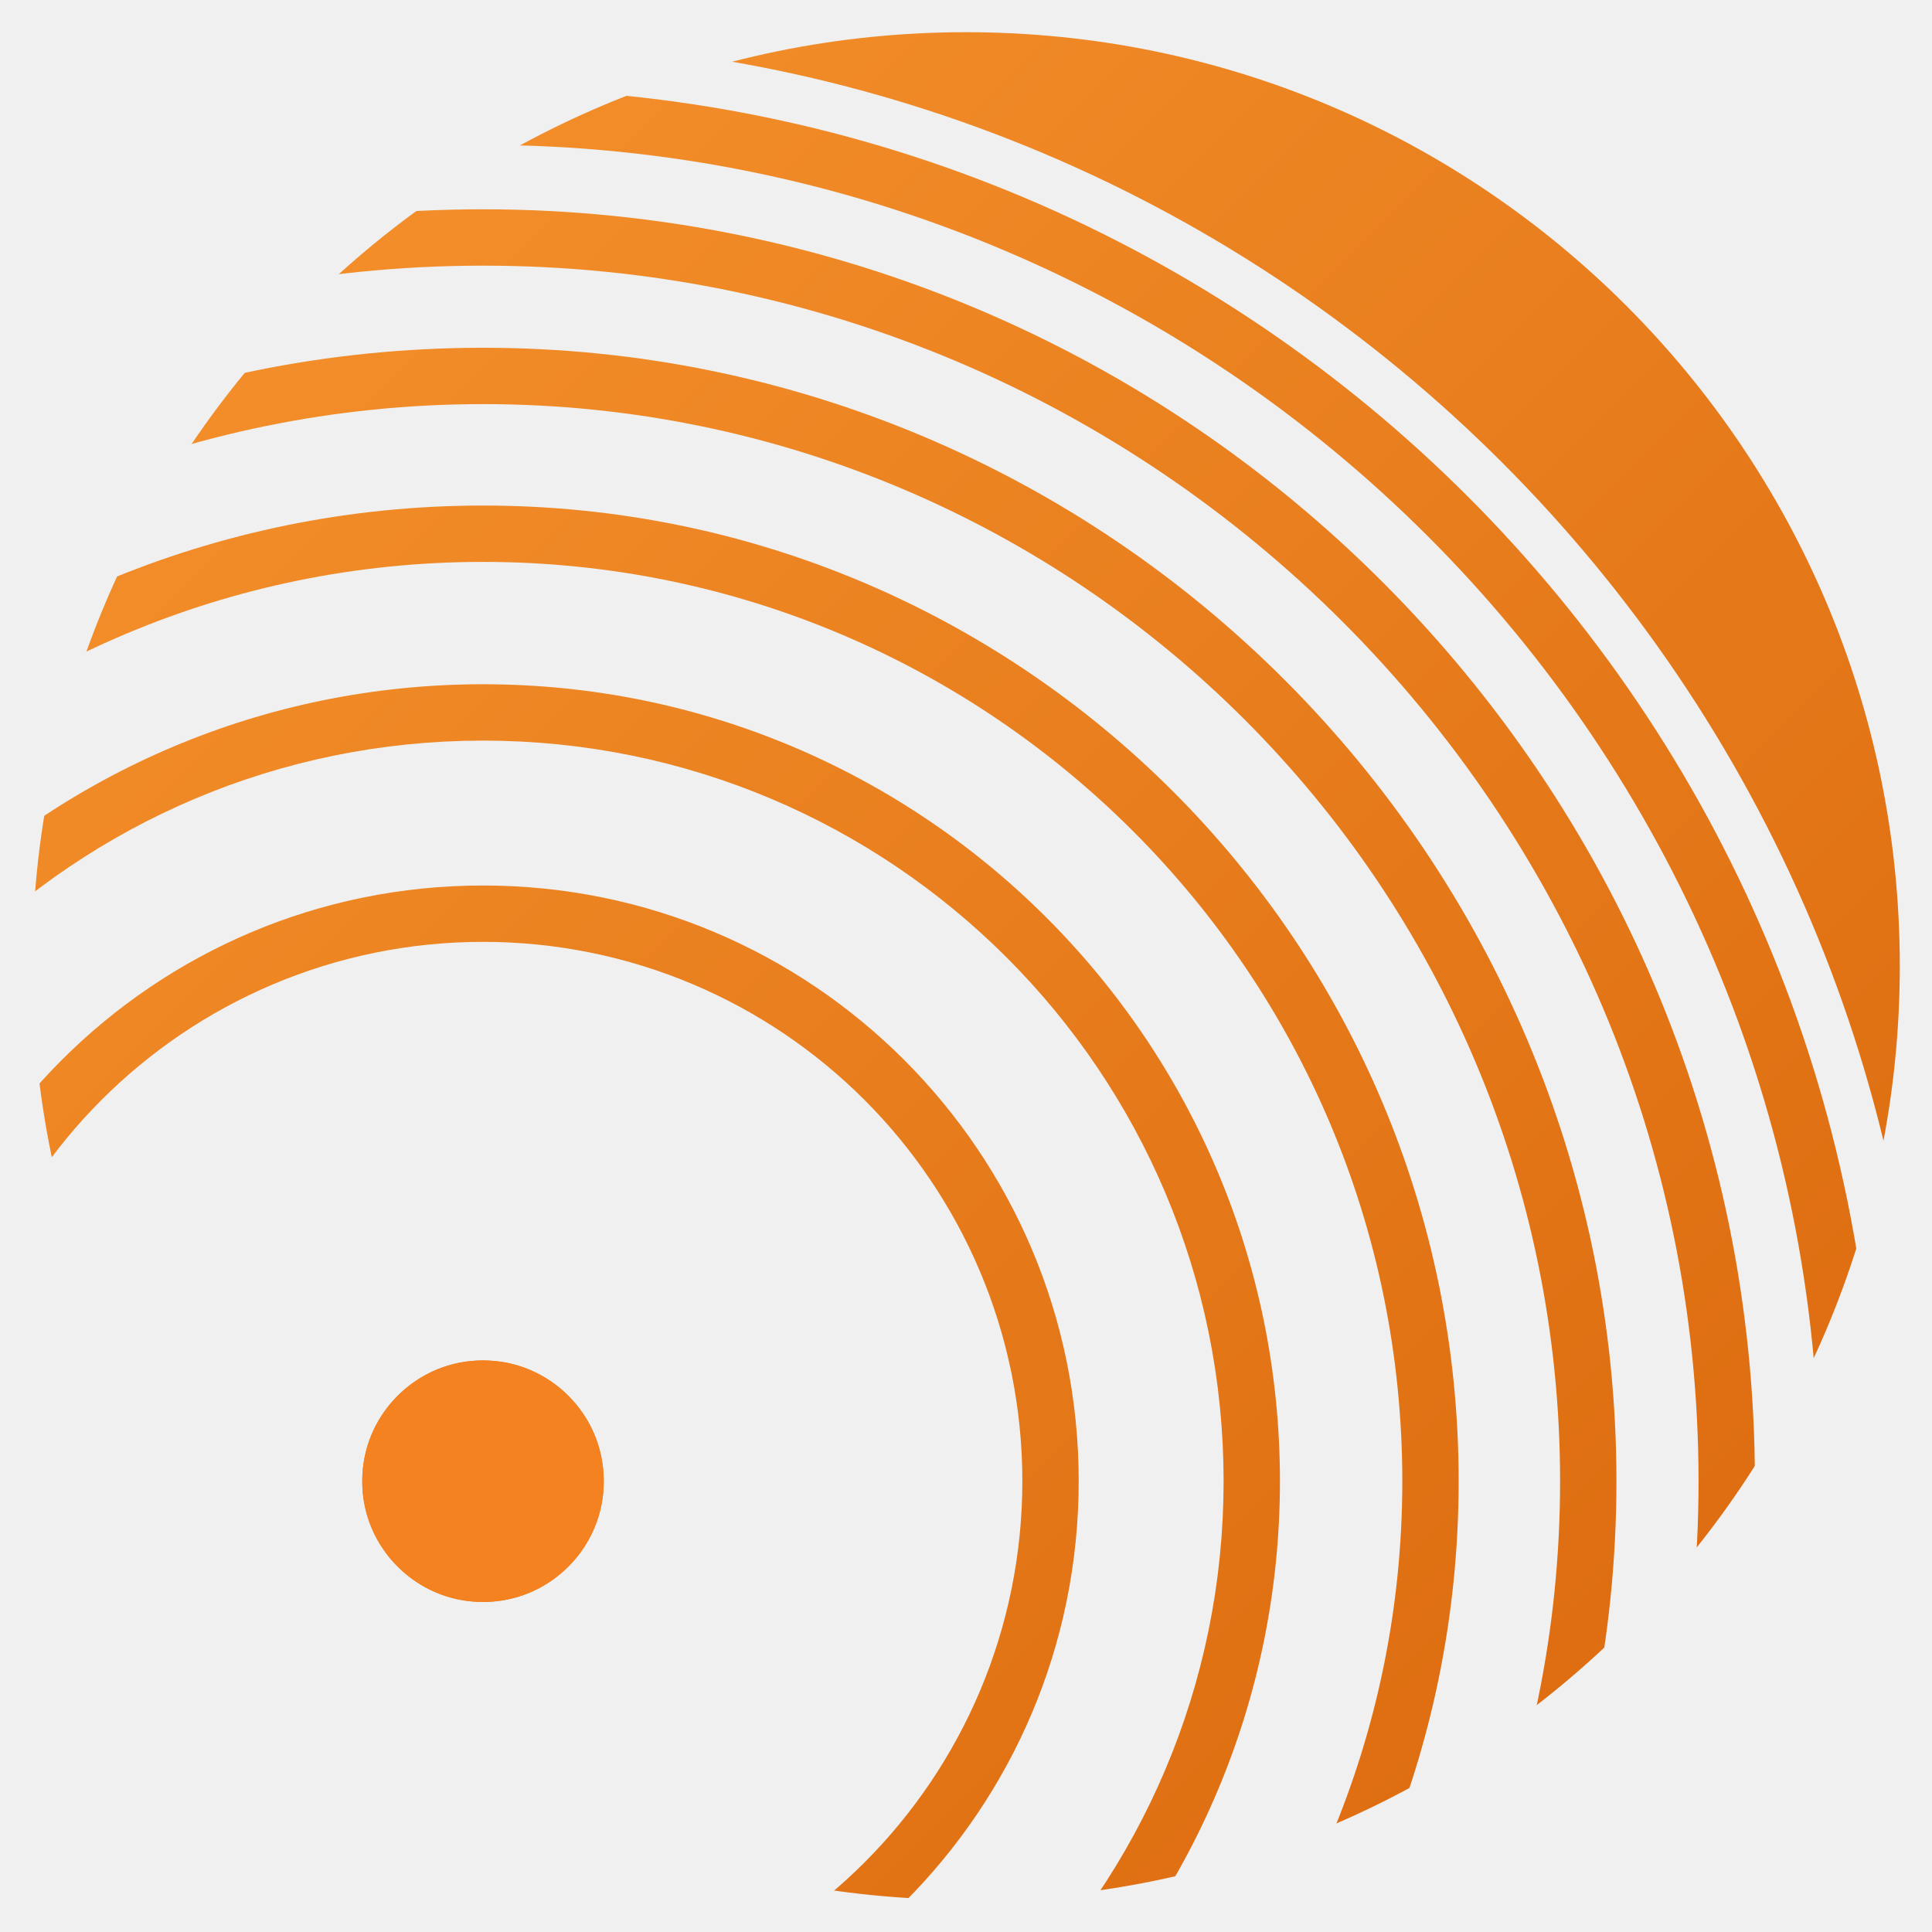
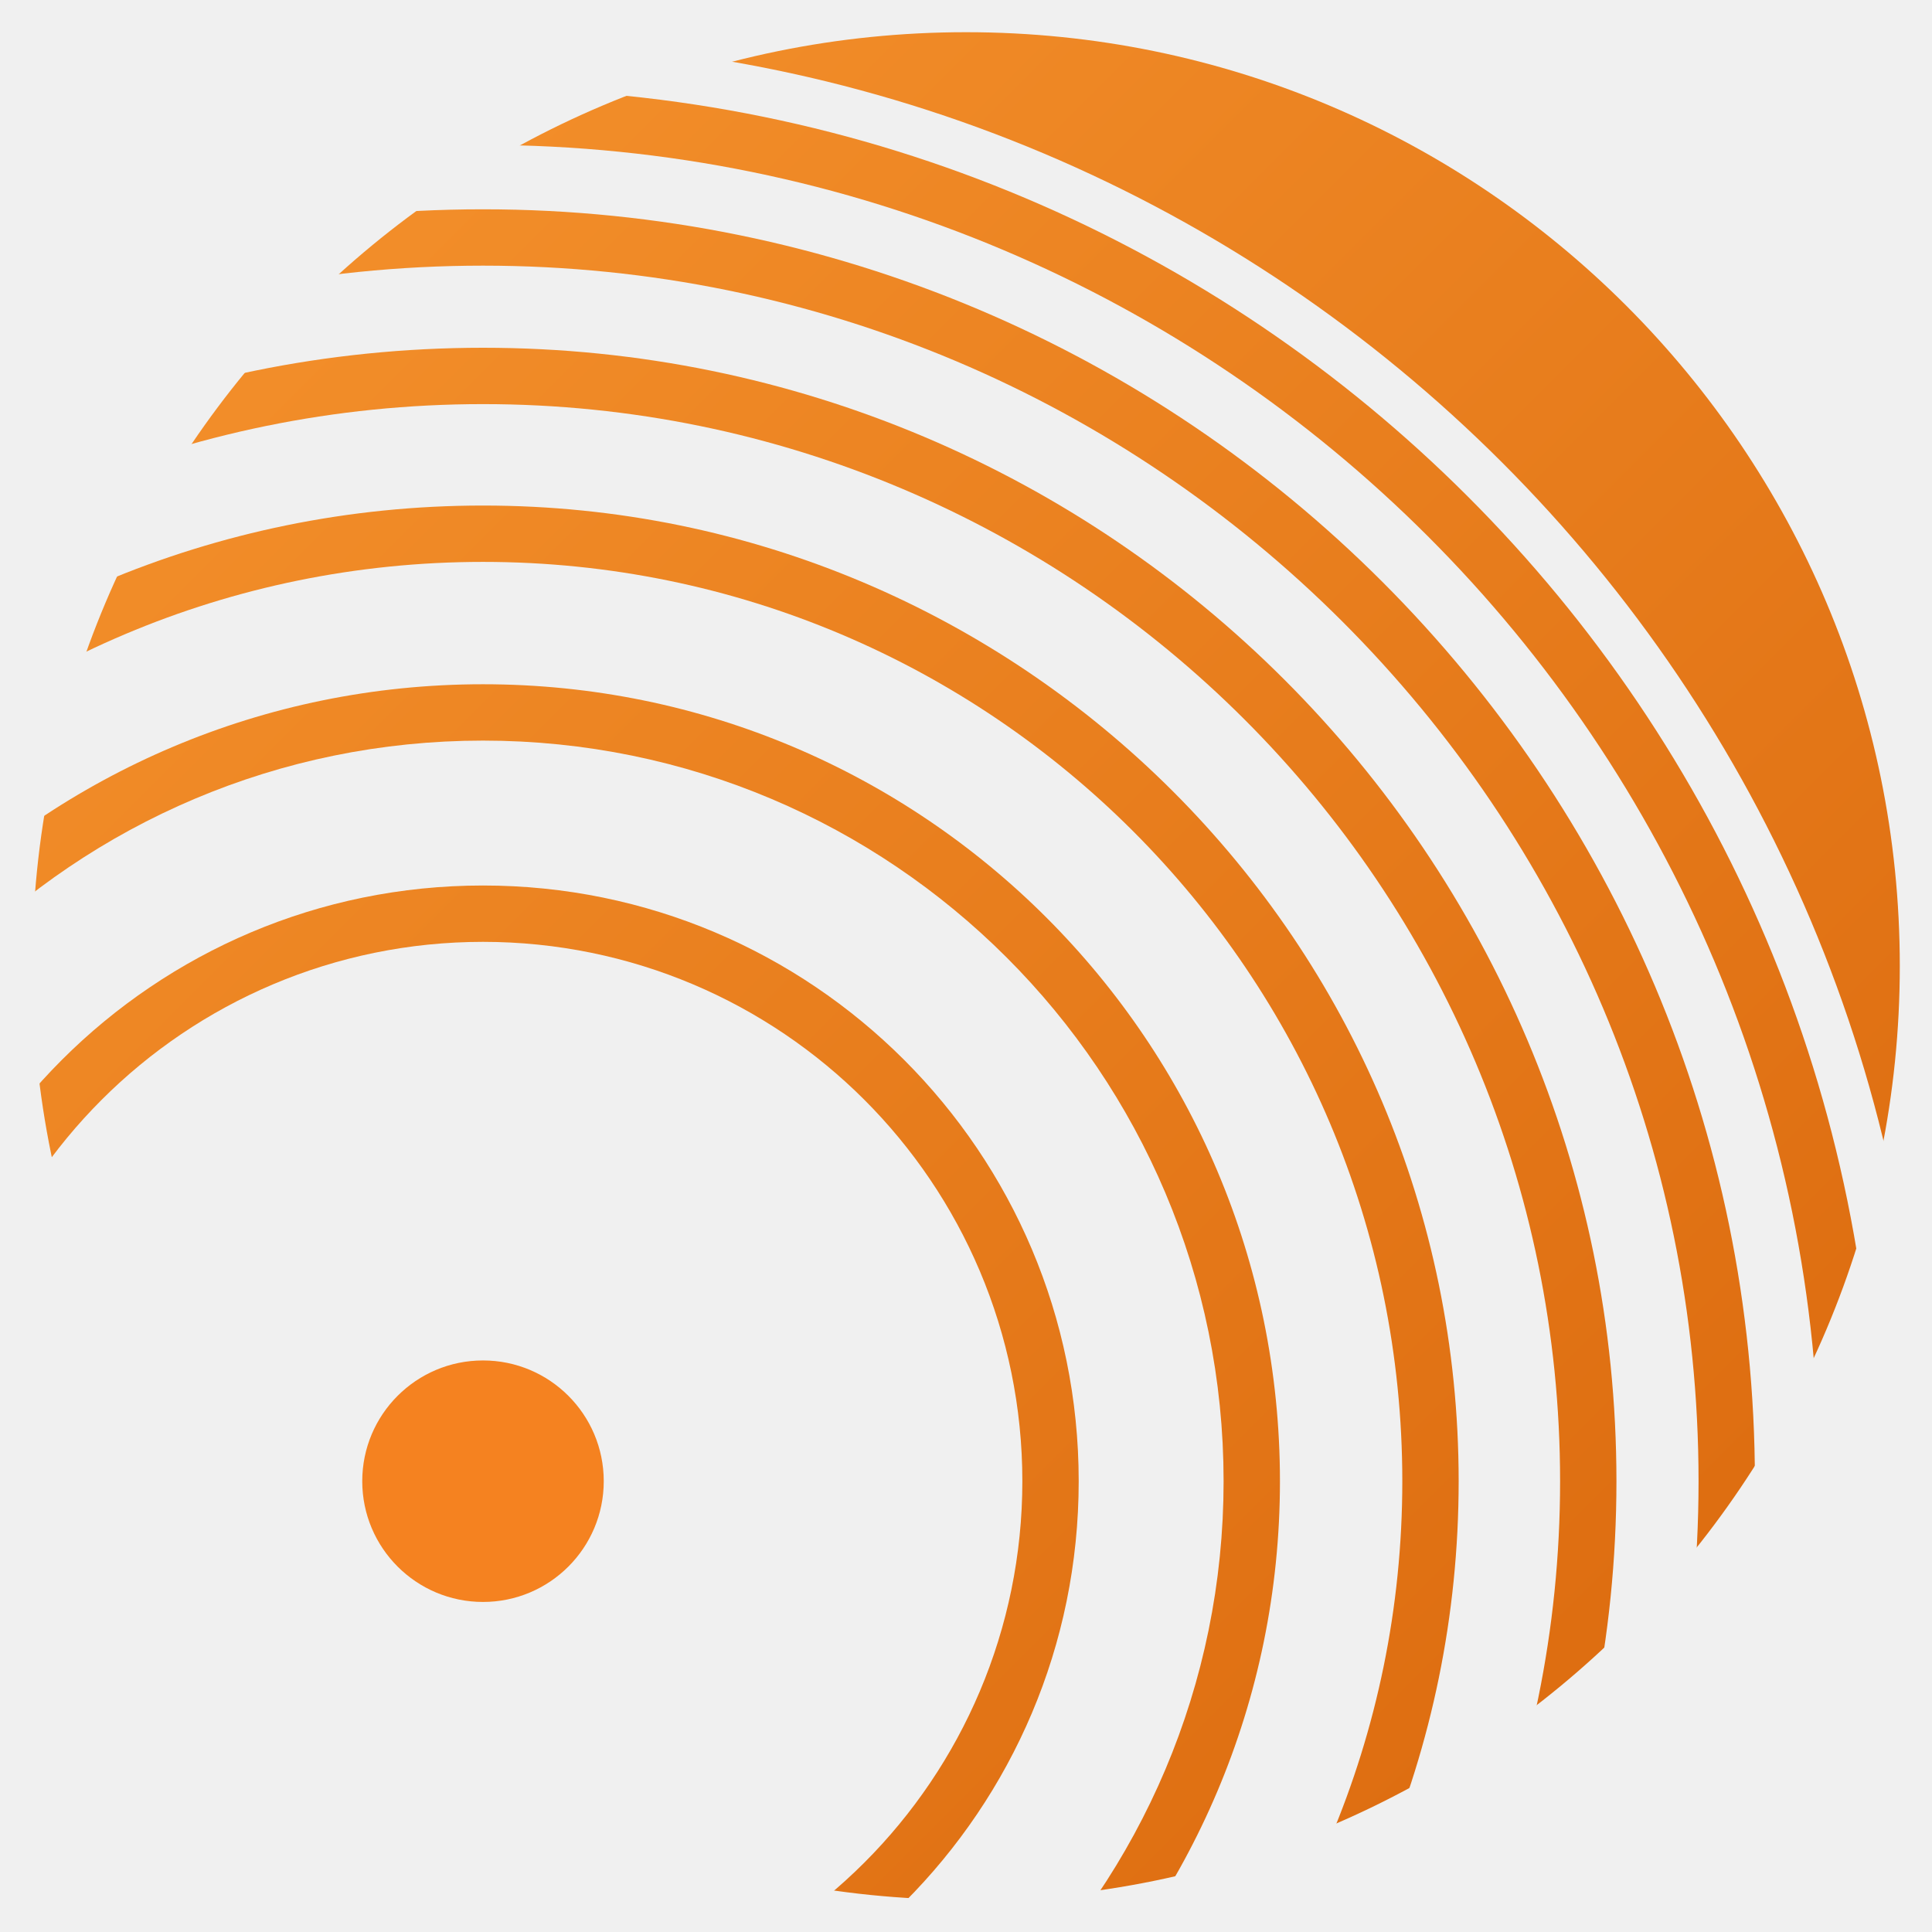
<svg xmlns="http://www.w3.org/2000/svg" viewBox="0 0 120 120" role="img" aria-label="Puls">
  <defs>
    <linearGradient id="bg" x1="0" y1="0" x2="1" y2="1">
      <stop offset="0" stop-color="#f7952f" />
      <stop offset="1" stop-color="#d9660b" />
    </linearGradient>
    <mask id="cut" maskUnits="userSpaceOnUse" x="0" y="0" width="120" height="120">
      <circle cx="60" cy="60" r="58" fill="#fff" />
-       <circle cx="30" cy="92" r="20.5" fill="none" stroke="#000" stroke-width="26" />
+       <circle cx="30" cy="92" r="19.5" fill="none" stroke="#000" stroke-width="28" />
      <circle cx="30" cy="92" r="41.5" fill="none" stroke="#000" stroke-width="9" />
      <circle cx="30" cy="92" r="53.3" fill="none" stroke="#000" stroke-width="7.6" />
      <circle cx="30" cy="92" r="63.75" fill="none" stroke="#000" stroke-width="6.3" />
      <circle cx="30" cy="92" r="72.95" fill="none" stroke="#000" stroke-width="5.1" />
      <circle cx="30" cy="92" r="81" fill="none" stroke="#000" stroke-width="4" />
      <circle cx="30" cy="92" r="88" fill="none" stroke="#000" stroke-width="3" />
    </mask>
  </defs>
  <rect width="120" height="120" fill="url(#bg)" mask="url(#cut)" />
  <circle class="puls-source" cx="30" cy="92" r="7.5" fill="#f58220" />
</svg>
